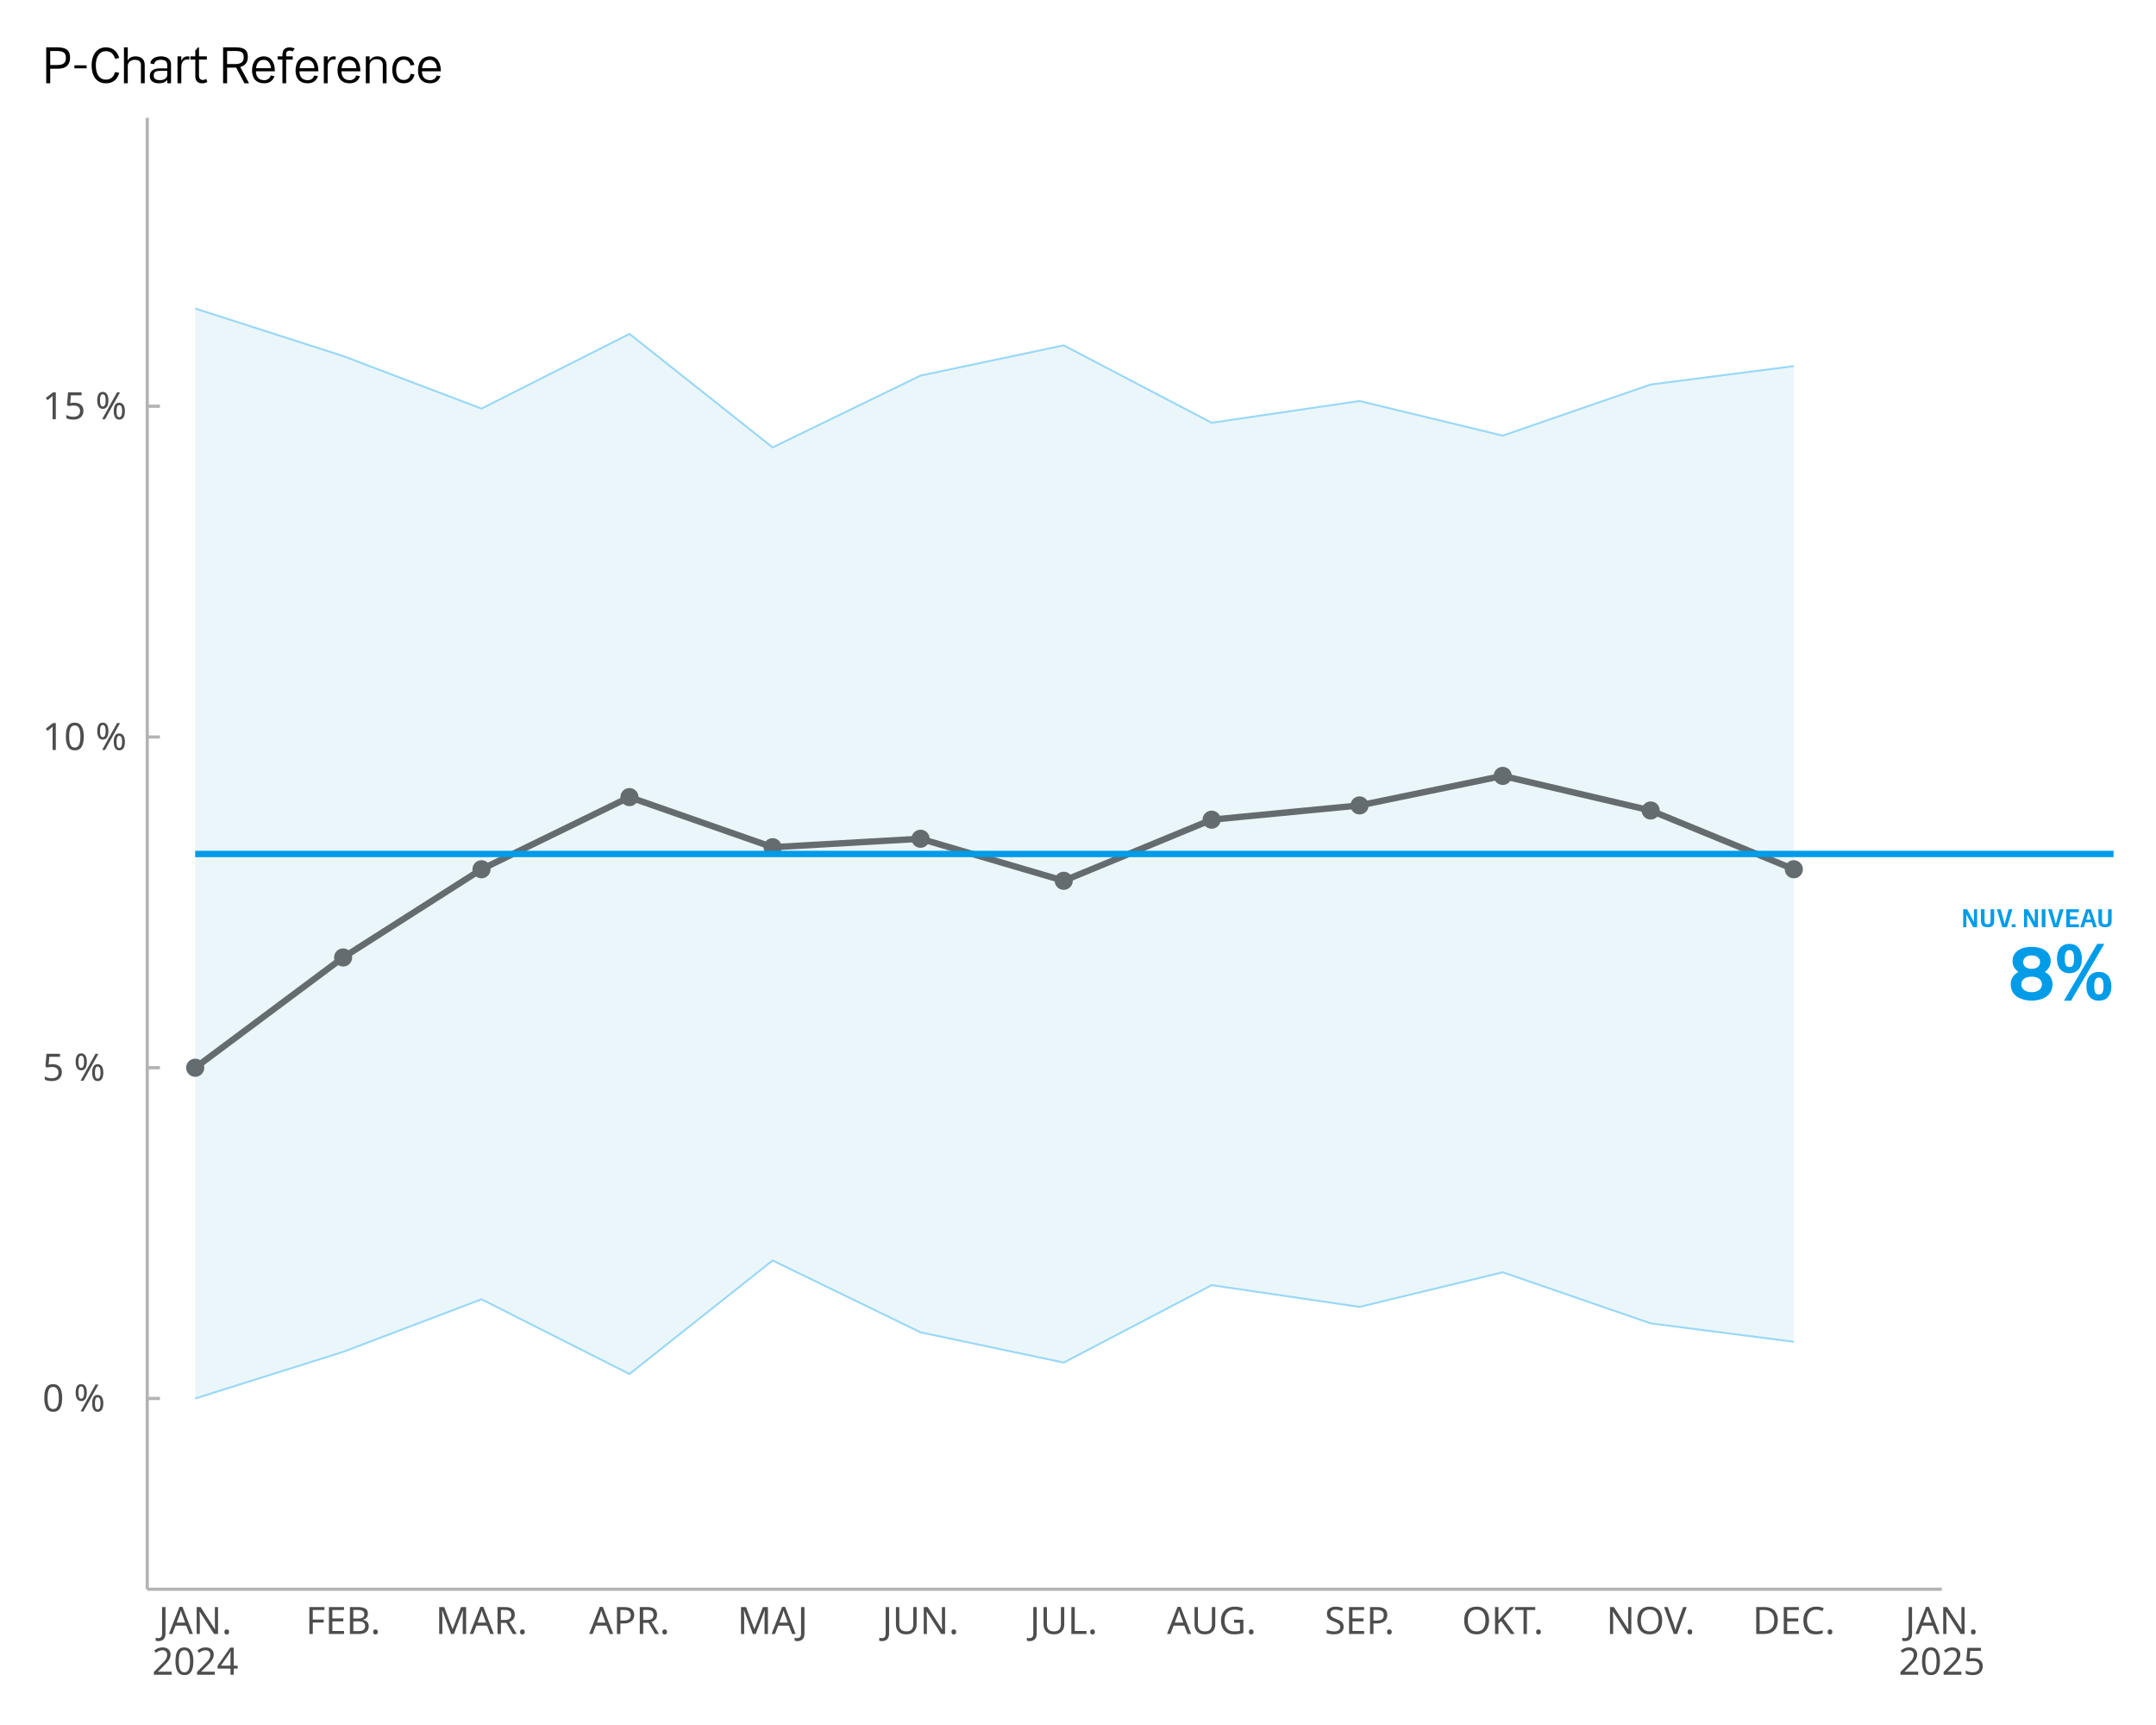
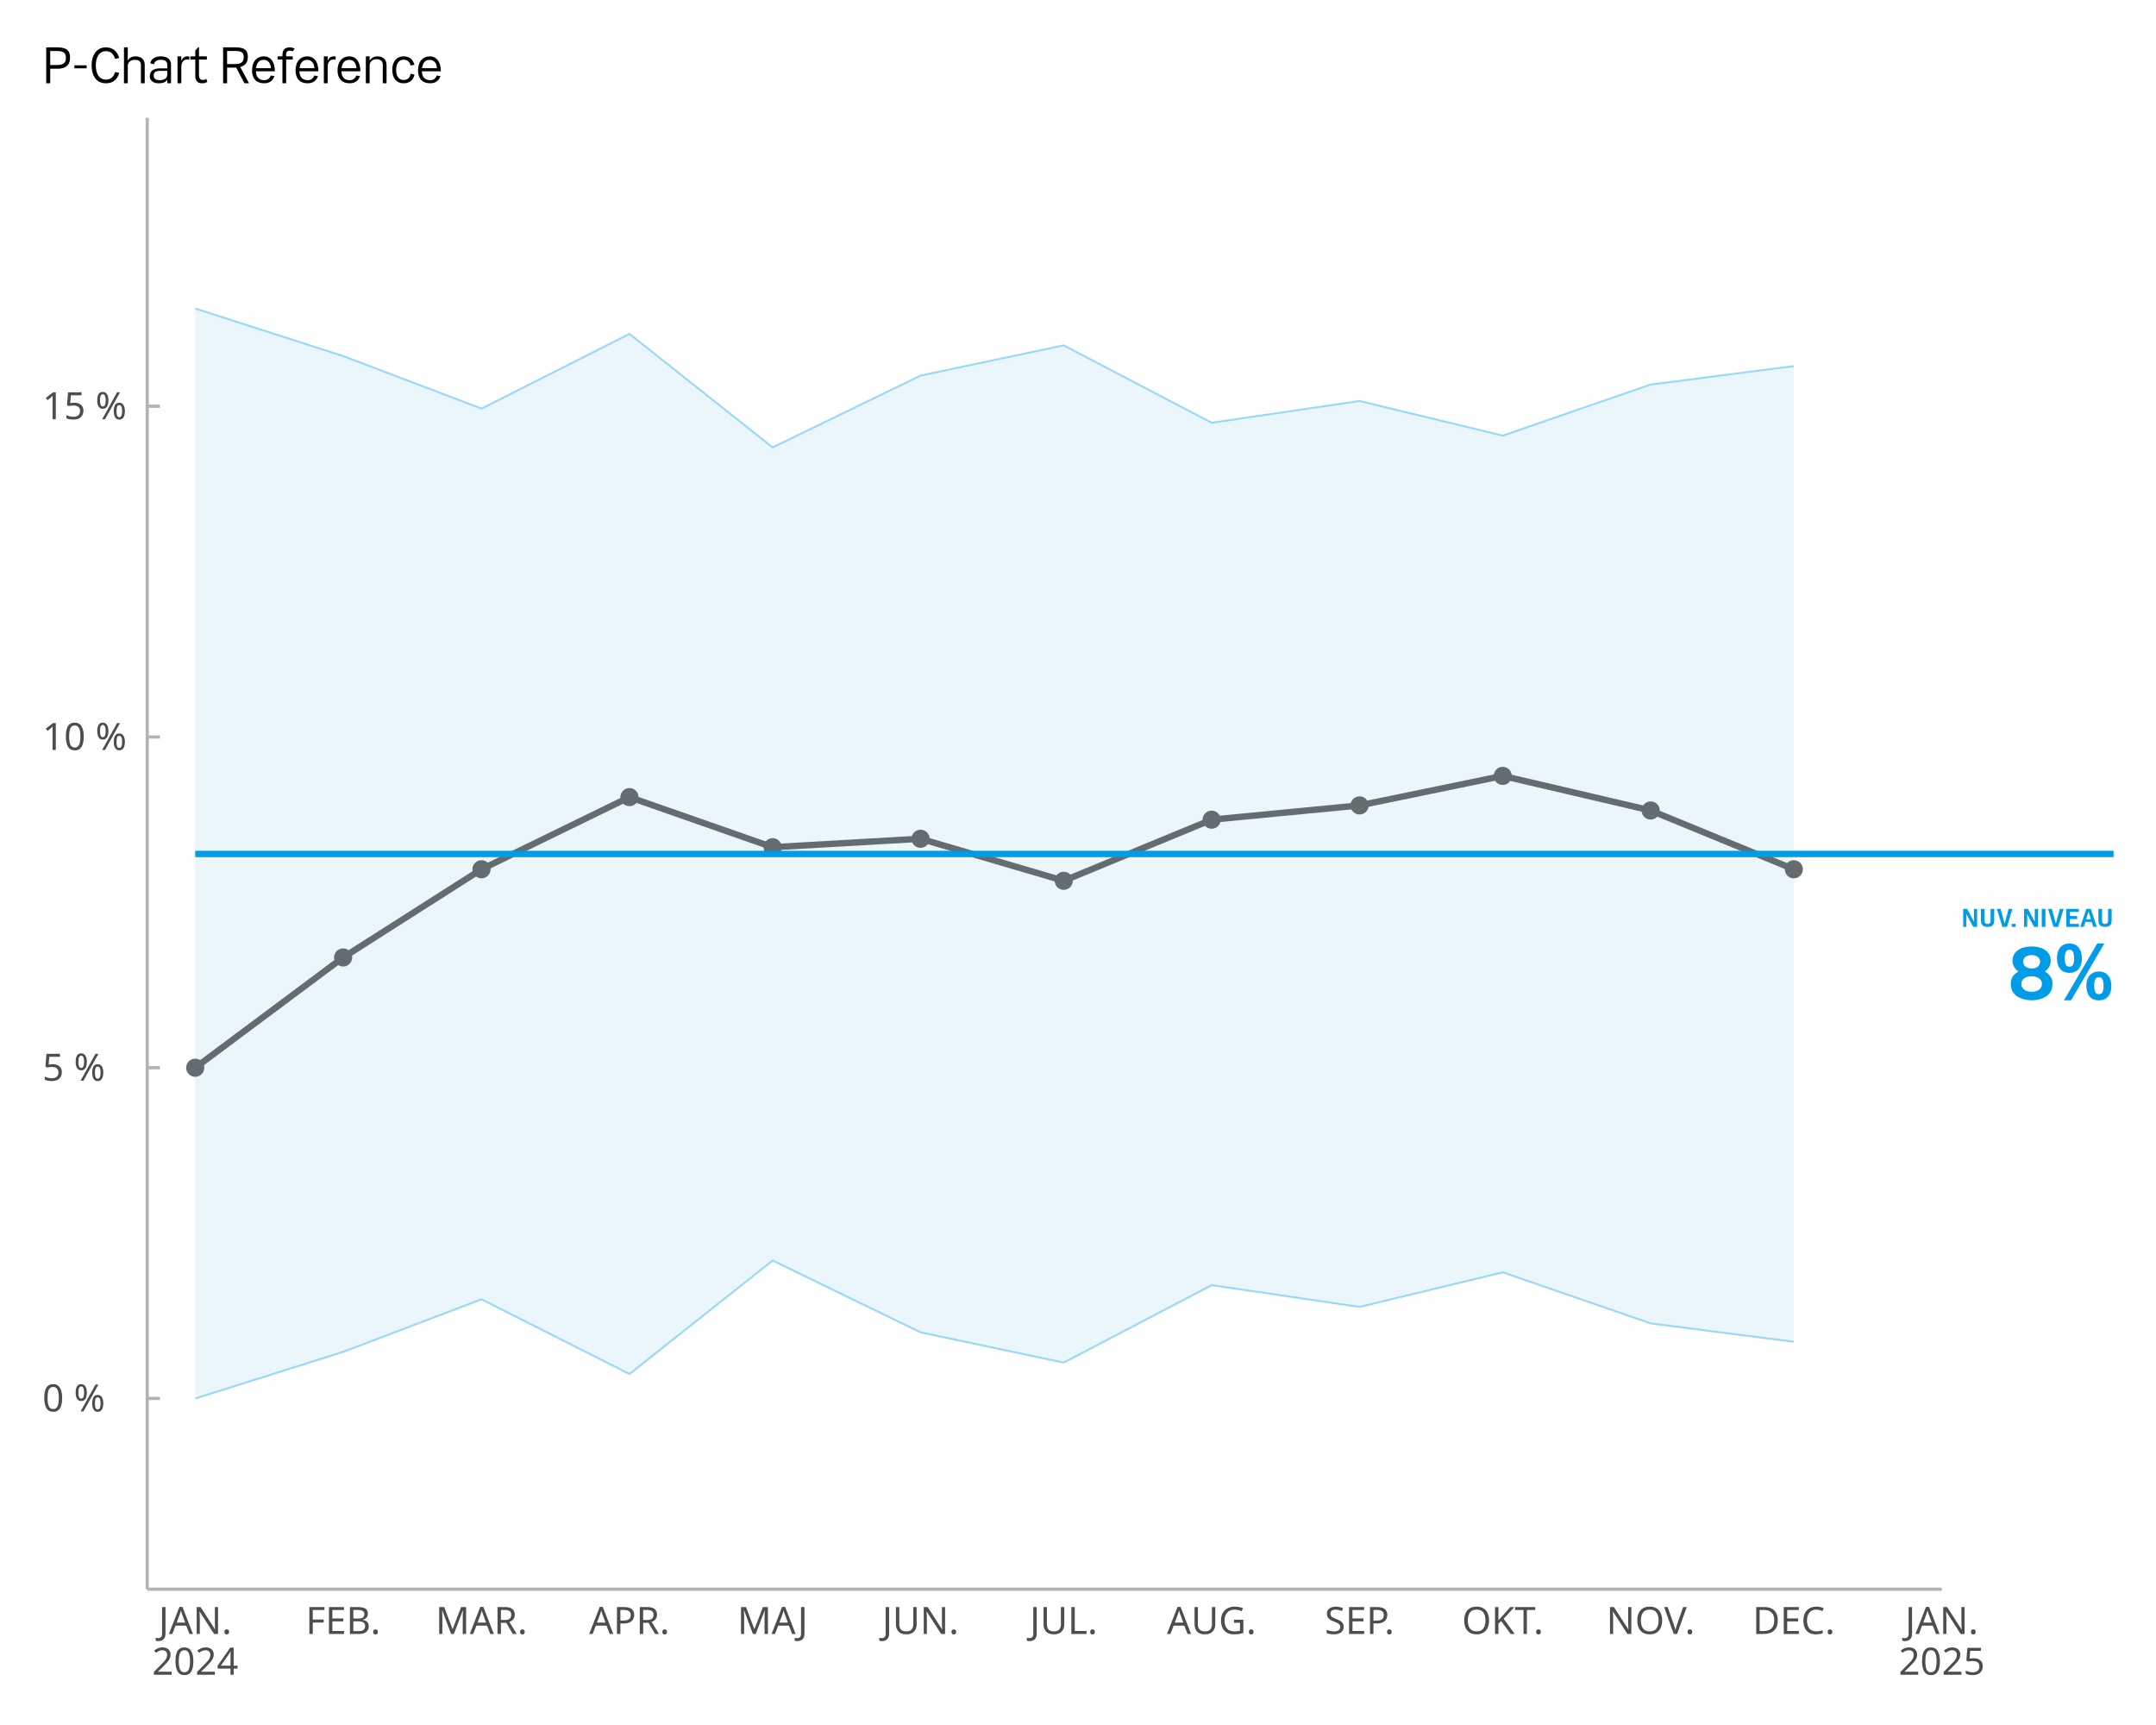
<svg xmlns="http://www.w3.org/2000/svg" class="svglite" data-engine-version="2.0" width="720.00pt" height="576.00pt" viewBox="0 0 720.00 576.00">
  <defs>
    <style type="text/css">
    .svglite line, .svglite polyline, .svglite polygon, .svglite path, .svglite rect, .svglite circle {
      fill: none;
      stroke: #000000;
      stroke-linecap: round;
      stroke-linejoin: round;
      stroke-miterlimit: 10.00;
    }
  </style>
  </defs>
  <rect width="100%" height="100%" style="stroke: none; fill: #FFFFFF;" />
  <defs>
    <clipPath id="cpMC4wMHw3MjAuMDB8MC4wMHw1NzYuMDA=">
      <rect x="0.00" y="0.00" width="720.00" height="576.00" />
    </clipPath>
  </defs>
  <g clip-path="url(#cpMC4wMHw3MjAuMDB8MC4wMHw1NzYuMDA=)">
    <rect x="0.00" y="0.00" width="720.00" height="576.00" style="stroke-width: 1.36; stroke: none; fill: #FFFFFF;" />
  </g>
  <defs>
    <clipPath id="cpNDkuMTd8NzA1LjgzfDM5LjMzfDUzMC42Ng==">
      <rect x="49.17" y="39.33" width="656.66" height="491.32" />
    </clipPath>
  </defs>
  <g clip-path="url(#cpNDkuMTd8NzA1LjgzfDM5LjMzfDUzMC42Ng==)">
    <rect x="49.17" y="39.33" width="656.66" height="491.32" style="stroke-width: 1.36; stroke: none; fill: #FFFFFF;" />
    <polygon points="65.19,103.02 114.59,118.89 160.80,136.44 210.21,111.50 258.02,149.40 307.42,125.41 355.23,115.32 404.63,141.17 454.03,133.90 501.84,145.47 551.24,128.40 599.05,122.25 599.05,448.04 551.24,441.89 501.84,424.83 454.03,436.39 404.63,429.13 355.23,454.98 307.42,444.88 258.02,420.89 210.21,458.79 160.80,433.85 114.59,451.40 65.19,466.97 " style="stroke-width: 0.00; stroke: none; stroke-linecap: butt; fill: #D8EEF9; fill-opacity: 0.50;" />
    <polyline points="65.19,103.02 114.59,118.89 160.80,136.44 210.21,111.50 258.02,149.40 307.42,125.41 355.23,115.32 404.63,141.17 454.03,133.90 501.84,145.47 551.24,128.40 599.05,122.25 " style="stroke-width: 1.36; stroke: none; stroke-linecap: butt;" />
    <polyline points="599.05,448.04 551.24,441.89 501.84,424.83 454.03,436.39 404.63,429.13 355.23,454.98 307.42,444.88 258.02,420.89 210.21,458.79 160.80,433.85 114.59,451.40 65.19,466.97 " style="stroke-width: 1.36; stroke: none; stroke-linecap: butt;" />
    <polyline points="65.19,103.02 114.59,118.89 160.80,136.44 210.21,111.50 258.02,149.40 307.42,125.41 355.23,115.32 404.63,141.17 454.03,133.90 501.84,145.47 551.24,128.40 599.05,122.25 " style="stroke-width: 0.64; stroke: #99D8F6; stroke-linecap: butt;" />
    <polyline points="65.19,466.97 114.59,451.40 160.80,433.85 210.21,458.79 258.02,420.89 307.42,444.88 355.23,454.98 404.63,429.13 454.03,436.39 501.84,424.83 551.24,441.89 599.05,448.04 " style="stroke-width: 0.64; stroke: #99D8F6; stroke-linecap: butt;" />
    <polyline points="65.19,356.53 114.59,319.71 160.80,290.26 210.21,266.17 258.02,282.90 307.42,280.07 355.23,294.11 404.63,273.70 454.03,268.94 501.84,259.08 551.24,270.63 599.05,290.26 " style="stroke-width: 2.13; stroke: #646C6F; stroke-linecap: butt;" />
    <circle cx="65.19" cy="356.53" r="2.58" style="stroke-width: 0.90; stroke: #646C6F; fill: #646C6F;" />
    <circle cx="114.59" cy="319.71" r="2.58" style="stroke-width: 0.90; stroke: #646C6F; fill: #646C6F;" />
    <circle cx="160.80" cy="290.26" r="2.58" style="stroke-width: 0.90; stroke: #646C6F; fill: #646C6F;" />
    <circle cx="210.21" cy="266.17" r="2.58" style="stroke-width: 0.90; stroke: #646C6F; fill: #646C6F;" />
    <circle cx="258.02" cy="282.90" r="2.58" style="stroke-width: 0.90; stroke: #646C6F; fill: #646C6F;" />
    <circle cx="307.42" cy="280.07" r="2.58" style="stroke-width: 0.90; stroke: #646C6F; fill: #646C6F;" />
    <circle cx="355.23" cy="294.11" r="2.58" style="stroke-width: 0.90; stroke: #646C6F; fill: #646C6F;" />
    <circle cx="404.63" cy="273.70" r="2.58" style="stroke-width: 0.90; stroke: #646C6F; fill: #646C6F;" />
    <circle cx="454.03" cy="268.94" r="2.58" style="stroke-width: 0.90; stroke: #646C6F; fill: #646C6F;" />
    <circle cx="501.84" cy="259.08" r="2.58" style="stroke-width: 0.90; stroke: #646C6F; fill: #646C6F;" />
    <circle cx="551.24" cy="270.63" r="2.58" style="stroke-width: 0.90; stroke: #646C6F; fill: #646C6F;" />
    <circle cx="599.05" cy="290.26" r="2.58" style="stroke-width: 0.90; stroke: #646C6F; fill: #646C6F;" />
    <polyline points="65.19,285.15 114.59,285.15 160.80,285.15 210.21,285.15 258.02,285.15 307.42,285.15 355.23,285.15 404.63,285.15 454.03,285.15 501.84,285.15 551.24,285.15 599.05,285.15 " style="stroke-width: 2.13; stroke: #009CE8; stroke-linecap: butt;" />
    <polyline points="599.05,285.15 705.83,285.15 " style="stroke-width: 2.13; stroke: #009CE8; stroke-linecap: butt;" />
-     <path d="M 660.26 303.61 L 659.20 303.61 L 659.20 307.89 L 656.93 303.61 L 655.61 303.61 L 655.61 309.61 L 656.67 309.61 L 656.67 305.33 L 658.95 309.61 L 660.26 309.61 Z" style="fill-rule: nonzero; fill: #009CE8; stroke-width: 0.75; stroke: none;" />
-     <path d="M 665.96 303.61 L 664.76 303.61 L 664.76 307.24 L 664.75 307.65 L 664.70 307.98 L 664.53 308.40 L 664.22 308.58 L 663.78 308.63 L 663.31 308.58 L 662.99 308.39 L 662.88 308.21 L 662.80 307.97 L 662.76 307.65 L 662.75 307.24 L 662.75 303.61 L 661.53 303.61 L 661.53 307.24 L 661.56 307.85 L 661.66 308.36 L 661.83 308.77 L 662.07 309.09 L 662.38 309.33 L 662.77 309.49 L 663.23 309.58 L 663.78 309.61 L 664.32 309.58 L 664.78 309.49 L 665.16 309.33 L 665.46 309.09 L 665.69 308.77 L 665.84 308.36 L 665.94 307.85 L 665.96 307.24 Z" style="fill-rule: nonzero; fill: #009CE8; stroke-width: 0.75; stroke: none;" />
-     <path d="M 670.79 303.61 L 669.47 308.50 L 669.44 308.50 L 668.13 303.61 L 666.86 303.61 L 668.69 309.61 L 670.22 309.61 L 672.05 303.61 Z" style="fill-rule: nonzero; fill: #009CE8; stroke-width: 0.75; stroke: none;" />
-     <path d="M 673.10 308.61 L 671.82 308.61 L 671.82 309.61 L 673.10 309.61 Z" style="fill-rule: nonzero; fill: #009CE8; stroke-width: 0.75; stroke: none;" />
-     <path d="M 680.58 303.61 L 679.52 303.61 L 679.52 307.89 L 677.25 303.61 L 675.93 303.61 L 675.93 309.61 L 676.99 309.61 L 676.99 305.33 L 679.27 309.61 L 680.58 309.61 Z" style="fill-rule: nonzero; fill: #009CE8; stroke-width: 0.75; stroke: none;" />
-     <path d="M 683.07 303.61 L 681.85 303.61 L 681.85 309.61 L 683.07 309.61 Z" style="fill-rule: nonzero; fill: #009CE8; stroke-width: 0.75; stroke: none;" />
-     <path d="M 687.88 303.61 L 686.56 308.50 L 686.53 308.50 L 685.22 303.61 L 683.95 303.61 L 685.78 309.61 L 687.31 309.61 L 689.14 303.61 Z" style="fill-rule: nonzero; fill: #009CE8; stroke-width: 0.75; stroke: none;" />
-     <path d="M 694.27 308.63 L 691.27 308.63 L 691.27 307.00 L 693.67 307.00 L 693.67 306.00 L 691.27 306.00 L 691.27 304.61 L 694.22 304.61 L 694.22 303.61 L 690.05 303.61 L 690.05 309.61 L 694.27 309.61 Z" style="fill-rule: nonzero; fill: #009CE8; stroke-width: 0.75; stroke: none;" />
-     <path d="M 698.23 303.61 L 696.73 303.61 L 694.71 309.61 L 695.90 309.61 L 696.40 307.96 L 698.54 307.96 L 699.04 309.61 L 700.23 309.61 ZM 696.68 307.08 L 697.46 304.50 L 697.48 304.50 L 698.28 307.08 Z" style="fill-rule: nonzero; fill: #009CE8; stroke-width: 0.75; stroke: none;" />
-     <path d="M 705.19 303.61 L 703.99 303.61 L 703.99 307.24 L 703.98 307.65 L 703.93 307.98 L 703.76 308.40 L 703.45 308.58 L 703.01 308.63 L 702.54 308.58 L 702.22 308.39 L 702.11 308.21 L 702.03 307.97 L 701.99 307.65 L 701.98 307.24 L 701.98 303.61 L 700.76 303.61 L 700.76 307.24 L 700.79 307.85 L 700.89 308.36 L 701.06 308.77 L 701.30 309.09 L 701.61 309.33 L 702.00 309.49 L 702.46 309.58 L 703.01 309.61 L 703.55 309.58 L 704.01 309.49 L 704.39 309.33 L 704.69 309.09 L 704.92 308.77 L 705.08 308.36 L 705.17 307.85 L 705.19 307.24 Z" style="fill-rule: nonzero; fill: #009CE8; stroke-width: 0.75; stroke: none;" />
-     <path d="M 679.12 319.08 L 679.70 319.21 L 680.19 319.42 L 680.58 319.70 L 680.89 320.03 L 681.11 320.40 L 681.24 320.81 L 681.29 321.25 L 681.24 321.70 L 681.11 322.12 L 680.89 322.50 L 680.59 322.83 L 680.19 323.11 L 679.71 323.32 L 679.14 323.45 L 678.47 323.50 L 677.80 323.45 L 677.23 323.32 L 676.74 323.11 L 676.34 322.83 L 676.04 322.50 L 675.82 322.12 L 675.69 321.70 L 675.65 321.25 L 675.69 320.81 L 675.82 320.40 L 676.04 320.03 L 676.34 319.70 L 676.73 319.42 L 677.21 319.21 L 677.78 319.08 L 678.44 319.03 ZM 679.24 326.17 L 679.93 326.31 L 680.52 326.53 L 681.01 326.84 L 681.40 327.21 L 681.68 327.65 L 681.85 328.16 L 681.91 328.72 L 681.85 329.24 L 681.68 329.73 L 681.39 330.17 L 681.00 330.55 L 680.50 330.86 L 679.91 331.10 L 679.24 331.25 L 678.47 331.30 L 677.71 331.25 L 677.02 331.10 L 676.43 330.86 L 675.94 330.55 L 675.54 330.17 L 675.26 329.73 L 675.08 329.24 L 675.02 328.72 L 675.08 328.16 L 675.25 327.65 L 675.54 327.21 L 675.93 326.84 L 676.42 326.53 L 677.01 326.31 L 677.70 326.17 L 678.47 326.13 ZM 679.83 334.04 L 681.12 333.79 L 682.30 333.39 L 683.34 332.82 L 684.21 332.07 L 684.57 331.62 L 684.87 331.11 L 685.12 330.55 L 685.29 329.93 L 685.40 329.24 L 685.44 328.50 L 685.39 327.82 L 685.23 327.20 L 684.99 326.62 L 684.68 326.09 L 684.31 325.62 L 683.89 325.21 L 682.97 324.58 L 682.97 324.47 L 683.77 323.76 L 684.36 322.92 L 684.72 322.00 L 684.85 321.02 L 684.81 320.36 L 684.70 319.76 L 684.52 319.22 L 684.29 318.72 L 683.64 317.88 L 682.82 317.22 L 681.84 316.73 L 680.77 316.40 L 679.63 316.22 L 678.47 316.16 L 677.31 316.22 L 676.17 316.40 L 675.09 316.73 L 674.12 317.22 L 673.29 317.88 L 672.65 318.72 L 672.41 319.22 L 672.23 319.76 L 672.12 320.36 L 672.08 321.02 L 672.21 322.00 L 672.57 322.92 L 673.16 323.76 L 673.96 324.47 L 673.96 324.58 L 673.04 325.21 L 672.62 325.62 L 672.25 326.09 L 671.94 326.62 L 671.70 327.20 L 671.54 327.82 L 671.49 328.50 L 671.53 329.24 L 671.64 329.93 L 671.82 330.55 L 672.06 331.11 L 672.36 331.62 L 672.72 332.07 L 673.59 332.82 L 674.64 333.39 L 675.82 333.79 L 677.11 334.04 L 678.47 334.16 Z" style="fill-rule: nonzero; fill: #009CE8; stroke-width: 0.75; stroke: none;" />
-     <path d="M 705.03 328.32 L 704.83 327.38 L 704.50 326.55 L 704.04 325.85 L 703.45 325.28 L 702.73 324.86 L 701.89 324.60 L 700.92 324.52 L 699.95 324.60 L 699.11 324.86 L 698.39 325.28 L 697.80 325.85 L 697.34 326.55 L 697.01 327.38 L 696.81 328.32 L 696.75 329.36 L 696.81 330.40 L 697.01 331.33 L 697.34 332.15 L 697.80 332.84 L 698.39 333.40 L 699.11 333.81 L 699.95 334.07 L 700.92 334.16 L 701.89 334.07 L 702.73 333.81 L 703.45 333.40 L 704.04 332.84 L 704.50 332.15 L 704.83 331.33 L 705.03 330.40 L 705.09 329.36 ZM 700.39 315.16 L 689.25 334.16 L 691.62 334.16 L 702.75 315.16 ZM 695.20 319.20 L 695.00 318.18 L 694.67 317.29 L 694.21 316.55 L 693.62 315.95 L 692.90 315.52 L 692.06 315.25 L 691.09 315.16 L 690.12 315.25 L 689.28 315.51 L 688.56 315.94 L 687.97 316.52 L 687.51 317.23 L 687.19 318.08 L 686.99 319.03 L 686.92 320.09 L 686.99 321.15 L 687.19 322.10 L 687.51 322.93 L 687.97 323.64 L 688.56 324.21 L 689.28 324.63 L 690.12 324.89 L 691.09 324.98 L 692.06 324.89 L 692.90 324.63 L 693.62 324.21 L 694.21 323.64 L 694.67 322.93 L 695.00 322.10 L 695.20 321.15 L 695.26 320.09 L 695.26 320.34 ZM 702.45 330.07 L 702.36 330.71 L 702.22 331.20 L 702.03 331.57 L 701.80 331.83 L 701.53 331.99 L 700.92 332.09 L 700.31 331.99 L 700.05 331.83 L 699.82 331.57 L 699.63 331.20 L 699.48 330.71 L 699.39 330.07 L 699.36 329.27 L 699.39 328.50 L 699.48 327.88 L 699.63 327.38 L 699.82 327.00 L 700.05 326.72 L 700.31 326.54 L 700.92 326.41 L 701.53 326.54 L 701.80 326.72 L 702.03 327.00 L 702.22 327.38 L 702.36 327.88 L 702.45 328.50 L 702.48 329.27 ZM 692.62 320.90 L 692.53 321.54 L 692.39 322.03 L 692.20 322.40 L 691.97 322.65 L 691.71 322.81 L 691.09 322.92 L 690.49 322.81 L 690.22 322.65 L 689.99 322.40 L 689.80 322.03 L 689.65 321.54 L 689.56 320.90 L 689.53 320.09 L 689.56 319.32 L 689.65 318.70 L 689.80 318.20 L 689.99 317.82 L 690.22 317.55 L 690.49 317.36 L 691.09 317.23 L 691.71 317.36 L 691.97 317.55 L 692.20 317.82 L 692.39 318.20 L 692.53 318.70 L 692.62 319.32 L 692.65 320.09 Z" style="fill-rule: nonzero; fill: #009CE8; stroke-width: 0.75; stroke: none;" />
+     <path d="M 660.26 303.49 L 659.20 303.49 L 659.20 307.77 L 656.93 303.49 L 655.61 303.49 L 655.61 309.49 L 656.67 309.49 L 656.67 305.21 L 658.95 309.49 L 660.26 309.49 Z" style="fill-rule: nonzero; fill: #009CE8; stroke-width: 0.75; stroke: none;" />
+     <path d="M 665.96 303.49 L 664.76 303.49 L 664.76 307.11 L 664.75 307.53 L 664.70 307.85 L 664.53 308.27 L 664.22 308.46 L 663.78 308.50 L 663.31 308.46 L 662.99 308.27 L 662.88 308.09 L 662.80 307.84 L 662.76 307.52 L 662.75 307.11 L 662.75 303.49 L 661.53 303.49 L 661.53 307.11 L 661.56 307.73 L 661.66 308.24 L 661.83 308.65 L 662.07 308.97 L 662.38 309.21 L 662.77 309.37 L 663.23 309.46 L 663.78 309.49 L 664.32 309.46 L 664.78 309.37 L 665.16 309.21 L 665.46 308.97 L 665.69 308.65 L 665.84 308.24 L 665.94 307.73 L 665.96 307.11 Z" style="fill-rule: nonzero; fill: #009CE8; stroke-width: 0.75; stroke: none;" />
+     <path d="M 670.79 303.49 L 669.47 308.38 L 669.44 308.38 L 668.13 303.49 L 666.86 303.49 L 668.69 309.49 L 670.22 309.49 L 672.05 303.49 Z" style="fill-rule: nonzero; fill: #009CE8; stroke-width: 0.75; stroke: none;" />
+     <path d="M 673.10 308.49 L 671.82 308.49 L 671.82 309.49 L 673.10 309.49 Z" style="fill-rule: nonzero; fill: #009CE8; stroke-width: 0.75; stroke: none;" />
+     <path d="M 680.58 303.49 L 679.52 303.49 L 679.52 307.77 L 677.25 303.49 L 675.93 303.49 L 675.93 309.49 L 676.99 309.49 L 676.99 305.21 L 679.27 309.49 L 680.58 309.49 Z" style="fill-rule: nonzero; fill: #009CE8; stroke-width: 0.75; stroke: none;" />
+     <path d="M 683.07 303.49 L 681.85 303.49 L 681.85 309.49 L 683.07 309.49 Z" style="fill-rule: nonzero; fill: #009CE8; stroke-width: 0.75; stroke: none;" />
+     <path d="M 687.88 303.49 L 686.56 308.38 L 686.53 308.38 L 685.22 303.49 L 683.95 303.49 L 685.78 309.49 L 687.31 309.49 L 689.14 303.49 Z" style="fill-rule: nonzero; fill: #009CE8; stroke-width: 0.75; stroke: none;" />
+     <path d="M 694.27 308.50 L 691.27 308.50 L 691.27 306.88 L 693.67 306.88 L 693.67 305.88 L 691.27 305.88 L 691.27 304.49 L 694.22 304.49 L 694.22 303.49 L 690.05 303.49 L 690.05 309.49 L 694.27 309.49 Z" style="fill-rule: nonzero; fill: #009CE8; stroke-width: 0.75; stroke: none;" />
+     <path d="M 698.23 303.49 L 696.73 303.49 L 694.71 309.49 L 695.90 309.49 L 696.40 307.83 L 698.54 307.83 L 699.04 309.49 L 700.23 309.49 ZM 696.68 306.96 L 697.46 304.38 L 697.48 304.38 L 698.28 306.96 Z" style="fill-rule: nonzero; fill: #009CE8; stroke-width: 0.75; stroke: none;" />
+     <path d="M 705.19 303.49 L 703.99 303.49 L 703.99 307.11 L 703.98 307.53 L 703.93 307.85 L 703.76 308.27 L 703.45 308.46 L 703.01 308.50 L 702.54 308.46 L 702.22 308.27 L 702.11 308.09 L 702.03 307.84 L 701.99 307.52 L 701.98 307.11 L 701.98 303.49 L 700.76 303.49 L 700.76 307.11 L 700.79 307.73 L 700.89 308.24 L 701.06 308.65 L 701.30 308.97 L 701.61 309.21 L 702.00 309.37 L 702.46 309.46 L 703.01 309.49 L 703.55 309.46 L 704.01 309.37 L 704.39 309.21 L 704.69 308.97 L 704.92 308.65 L 705.08 308.24 L 705.17 307.73 L 705.19 307.11 Z" style="fill-rule: nonzero; fill: #009CE8; stroke-width: 0.75; stroke: none;" />
+     <path d="M 679.12 318.95 L 679.70 319.09 L 680.19 319.30 L 680.58 319.57 L 680.89 319.90 L 681.11 320.28 L 681.24 320.69 L 681.29 321.13 L 681.24 321.57 L 681.11 321.99 L 680.89 322.37 L 680.59 322.71 L 680.19 322.98 L 679.71 323.20 L 679.14 323.33 L 678.47 323.38 L 677.80 323.33 L 677.23 323.20 L 676.74 322.98 L 676.34 322.71 L 676.04 322.37 L 675.82 321.99 L 675.69 321.57 L 675.65 321.13 L 675.69 320.69 L 675.82 320.28 L 676.04 319.90 L 676.34 319.57 L 676.73 319.30 L 677.21 319.09 L 677.78 318.95 L 678.44 318.91 ZM 679.24 326.05 L 679.93 326.19 L 680.52 326.41 L 681.01 326.71 L 681.40 327.09 L 681.68 327.53 L 681.85 328.03 L 681.91 328.59 L 681.85 329.12 L 681.68 329.60 L 681.39 330.04 L 681.00 330.42 L 680.50 330.74 L 679.91 330.97 L 679.24 331.12 L 678.47 331.17 L 677.71 331.12 L 677.02 330.97 L 676.43 330.74 L 675.94 330.42 L 675.54 330.04 L 675.26 329.60 L 675.08 329.12 L 675.02 328.59 L 675.08 328.03 L 675.25 327.53 L 675.54 327.09 L 675.93 326.71 L 676.42 326.41 L 677.01 326.19 L 677.70 326.05 L 678.47 326.00 ZM 679.83 333.91 L 681.12 333.66 L 682.30 333.26 L 683.34 332.70 L 684.21 331.94 L 684.57 331.49 L 684.87 330.98 L 685.12 330.42 L 685.29 329.80 L 685.40 329.12 L 685.44 328.38 L 685.39 327.70 L 685.23 327.07 L 684.99 326.49 L 684.68 325.96 L 684.31 325.49 L 683.89 325.08 L 682.97 324.45 L 682.97 324.34 L 683.77 323.63 L 684.36 322.80 L 684.72 321.88 L 684.85 320.89 L 684.81 320.24 L 684.70 319.64 L 684.52 319.09 L 684.29 318.60 L 683.64 317.75 L 682.82 317.10 L 681.84 316.61 L 680.77 316.28 L 679.63 316.09 L 678.47 316.03 L 677.31 316.09 L 676.17 316.28 L 675.09 316.61 L 674.12 317.10 L 673.29 317.75 L 672.65 318.60 L 672.41 319.09 L 672.23 319.64 L 672.12 320.24 L 672.08 320.89 L 672.21 321.88 L 672.57 322.80 L 673.16 323.63 L 673.96 324.34 L 673.96 324.45 L 673.04 325.08 L 672.62 325.49 L 672.25 325.96 L 671.94 326.49 L 671.70 327.07 L 671.54 327.70 L 671.49 328.38 L 671.53 329.12 L 671.64 329.80 L 671.82 330.42 L 672.06 330.98 L 672.36 331.49 L 672.72 331.94 L 673.59 332.70 L 674.64 333.26 L 675.82 333.66 L 677.11 333.91 L 678.47 334.03 Z" style="fill-rule: nonzero; fill: #009CE8; stroke-width: 0.75; stroke: none;" />
+     <path d="M 705.03 328.19 L 704.83 327.25 L 704.50 326.42 L 704.04 325.72 L 703.45 325.16 L 702.73 324.74 L 701.89 324.48 L 700.92 324.39 L 699.95 324.48 L 699.11 324.74 L 698.39 325.16 L 697.80 325.72 L 697.34 326.42 L 697.01 327.25 L 696.81 328.19 L 696.75 329.23 L 696.81 330.27 L 697.01 331.20 L 697.34 332.02 L 697.80 332.72 L 698.39 333.28 L 699.11 333.69 L 699.95 333.94 L 700.92 334.03 L 701.89 333.94 L 702.73 333.69 L 703.45 333.28 L 704.04 332.72 L 704.50 332.02 L 704.83 331.20 L 705.03 330.27 L 705.09 329.23 ZM 700.39 315.03 L 689.25 334.03 L 691.62 334.03 L 702.75 315.03 ZM 695.20 319.08 L 695.00 318.06 L 694.67 317.17 L 694.21 316.42 L 693.62 315.83 L 692.90 315.39 L 692.06 315.12 L 691.09 315.03 L 690.12 315.12 L 689.28 315.39 L 688.56 315.82 L 687.97 316.39 L 687.51 317.11 L 687.19 317.95 L 686.99 318.91 L 686.92 319.97 L 686.99 321.02 L 687.19 321.97 L 687.51 322.81 L 687.97 323.52 L 688.56 324.09 L 689.28 324.51 L 690.12 324.77 L 691.09 324.86 L 692.06 324.77 L 692.90 324.51 L 693.62 324.09 L 694.21 323.52 L 694.67 322.81 L 695.00 321.97 L 695.20 321.02 L 695.26 319.97 L 695.26 320.22 ZM 702.45 329.94 L 702.36 330.58 L 702.22 331.08 L 702.03 331.45 L 701.80 331.70 L 701.53 331.86 L 700.92 331.97 L 700.31 331.86 L 700.05 331.70 L 699.82 331.45 L 699.63 331.08 L 699.48 330.58 L 699.39 329.94 L 699.36 329.14 L 699.39 328.38 L 699.48 327.75 L 699.63 327.25 L 699.82 326.87 L 700.05 326.60 L 700.31 326.41 L 700.92 326.28 L 701.53 326.41 L 701.80 326.60 L 702.03 326.87 L 702.22 327.25 L 702.36 327.75 L 702.45 328.38 L 702.48 329.14 ZM 692.62 320.77 L 692.53 321.41 L 692.39 321.91 L 692.20 322.27 L 691.97 322.53 L 691.71 322.69 L 691.09 322.80 L 690.49 322.69 L 690.22 322.53 L 689.99 322.27 L 689.80 321.91 L 689.65 321.41 L 689.56 320.77 L 689.53 319.97 L 689.56 319.20 L 689.65 318.57 L 689.80 318.08 L 689.99 317.70 L 690.22 317.42 L 690.49 317.24 L 691.09 317.11 L 691.71 317.24 L 691.97 317.42 L 692.20 317.70 L 692.39 318.08 L 692.53 318.57 L 692.62 319.20 L 692.65 319.97 Z" style="fill-rule: nonzero; fill: #009CE8; stroke-width: 0.75; stroke: none;" />
  </g>
  <g clip-path="url(#cpMC4wMHw3MjAuMDB8MC4wMHw1NzYuMDA=)">
    <polyline points="49.17,530.66 49.17,39.33 " style="stroke-width: 1.07; stroke: #B3B3B3; stroke-linecap: butt;" />
    <text x="14.17" y="471.30" style="font-size: 12.60px; fill: #4D4D4D; font-family: sans;" textLength="21.71px" lengthAdjust="spacingAndGlyphs">0 %</text>
    <text x="14.17" y="360.86" style="font-size: 12.60px; fill: #4D4D4D; font-family: sans;" textLength="21.71px" lengthAdjust="spacingAndGlyphs">5 %</text>
    <text x="14.17" y="250.42" style="font-size: 12.60px; fill: #4D4D4D; font-family: sans;" textLength="28.72px" lengthAdjust="spacingAndGlyphs">10 %</text>
    <text x="14.17" y="139.99" style="font-size: 12.60px; fill: #4D4D4D; font-family: sans;" textLength="28.72px" lengthAdjust="spacingAndGlyphs">15 %</text>
    <polyline points="53.42,466.97 49.17,466.97 " style="stroke-width: 1.07; stroke: #B3B3B3; stroke-linecap: butt;" />
    <polyline points="53.42,356.53 49.17,356.53 " style="stroke-width: 1.07; stroke: #B3B3B3; stroke-linecap: butt;" />
    <polyline points="53.42,246.09 49.17,246.09 " style="stroke-width: 1.07; stroke: #B3B3B3; stroke-linecap: butt;" />
    <polyline points="53.42,135.65 49.17,135.65 " style="stroke-width: 1.07; stroke: #B3B3B3; stroke-linecap: butt;" />
    <polyline points="49.17,530.66 648.46,530.66 " style="stroke-width: 1.07; stroke: #B3B3B3; stroke-linecap: butt;" />
    <text x="65.19" y="545.60" text-anchor="middle" style="font-size: 12.60px; fill: #4D4D4D; font-family: sans;" textLength="27.31px" lengthAdjust="spacingAndGlyphs">JAN.</text>
    <text x="65.19" y="559.21" text-anchor="middle" style="font-size: 12.60px; fill: #4D4D4D; font-family: sans;" textLength="28.03px" lengthAdjust="spacingAndGlyphs">2024</text>
    <text x="114.59" y="545.60" text-anchor="middle" style="font-size: 12.60px; fill: #4D4D4D; font-family: sans;" textLength="28.01px" lengthAdjust="spacingAndGlyphs">FEB.</text>
    <text x="160.80" y="545.60" text-anchor="middle" style="font-size: 12.60px; fill: #4D4D4D; font-family: sans;" textLength="31.51px" lengthAdjust="spacingAndGlyphs">MAR.</text>
    <text x="210.21" y="545.60" text-anchor="middle" style="font-size: 12.60px; fill: #4D4D4D; font-family: sans;" textLength="29.42px" lengthAdjust="spacingAndGlyphs">APR.</text>
    <text x="258.02" y="545.60" text-anchor="middle" style="font-size: 12.60px; fill: #4D4D4D; font-family: sans;" textLength="25.21px" lengthAdjust="spacingAndGlyphs">MAJ</text>
    <text x="307.42" y="545.60" text-anchor="middle" style="font-size: 12.60px; fill: #4D4D4D; font-family: sans;" textLength="28.01px" lengthAdjust="spacingAndGlyphs">JUN.</text>
    <text x="355.23" y="545.60" text-anchor="middle" style="font-size: 12.60px; fill: #4D4D4D; font-family: sans;" textLength="25.92px" lengthAdjust="spacingAndGlyphs">JUL.</text>
    <text x="404.63" y="545.60" text-anchor="middle" style="font-size: 12.60px; fill: #4D4D4D; font-family: sans;" textLength="30.81px" lengthAdjust="spacingAndGlyphs">AUG.</text>
    <text x="454.03" y="545.60" text-anchor="middle" style="font-size: 12.60px; fill: #4D4D4D; font-family: sans;" textLength="28.72px" lengthAdjust="spacingAndGlyphs">SEP.</text>
    <text x="501.84" y="545.60" text-anchor="middle" style="font-size: 12.60px; fill: #4D4D4D; font-family: sans;" textLength="29.41px" lengthAdjust="spacingAndGlyphs">OKT.</text>
    <text x="551.24" y="545.60" text-anchor="middle" style="font-size: 12.60px; fill: #4D4D4D; font-family: sans;" textLength="30.81px" lengthAdjust="spacingAndGlyphs">NOV.</text>
    <text x="599.05" y="545.60" text-anchor="middle" style="font-size: 12.60px; fill: #4D4D4D; font-family: sans;" textLength="30.11px" lengthAdjust="spacingAndGlyphs">DEC.</text>
    <text x="648.46" y="545.60" text-anchor="middle" style="font-size: 12.60px; fill: #4D4D4D; font-family: sans;" textLength="27.31px" lengthAdjust="spacingAndGlyphs">JAN.</text>
    <text x="648.46" y="559.21" text-anchor="middle" style="font-size: 12.60px; fill: #4D4D4D; font-family: sans;" textLength="28.03px" lengthAdjust="spacingAndGlyphs">2025</text>
    <path d="M 23.35 18.50 L 23.21 17.83 L 22.95 17.24 L 22.55 16.75 L 22.00 16.35 L 21.27 16.06 L 20.34 15.88 L 19.20 15.81 L 15.44 15.81 L 15.44 27.81 L 16.77 27.81 L 16.77 22.95 L 19.20 22.95 L 20.25 22.89 L 21.14 22.69 L 21.86 22.38 L 22.43 21.95 L 22.87 21.41 L 23.16 20.78 L 23.34 20.06 L 23.39 19.25 ZM 21.97 19.88 L 21.86 20.35 L 21.67 20.75 L 21.38 21.09 L 20.97 21.36 L 20.45 21.56 L 19.78 21.68 L 18.97 21.72 L 16.77 21.72 L 16.77 17.03 L 18.97 17.03 L 19.84 17.07 L 20.52 17.19 L 21.06 17.39 L 21.45 17.65 L 21.72 17.99 L 21.89 18.38 L 21.98 18.84 L 22.00 19.36 Z" style="fill-rule: nonzero; fill: #000000; stroke-width: 0.75; stroke: none;" />
    <path d="M 28.93 21.81 L 24.84 21.81 L 24.84 22.81 L 28.93 22.81 Z" style="fill-rule: nonzero; fill: #000000; stroke-width: 0.75; stroke: none;" />
    <path d="M 38.03 25.05 L 37.74 25.49 L 37.40 25.86 L 37.00 26.17 L 36.52 26.40 L 35.98 26.54 L 35.36 26.60 L 34.49 26.49 L 33.78 26.18 L 33.19 25.71 L 32.74 25.10 L 32.40 24.38 L 32.17 23.57 L 32.04 22.71 L 32.00 21.81 L 32.04 20.95 L 32.17 20.10 L 32.41 19.30 L 32.75 18.58 L 33.21 17.97 L 33.79 17.49 L 34.50 17.19 L 35.36 17.08 L 35.98 17.13 L 36.52 17.28 L 37.00 17.51 L 37.40 17.82 L 37.74 18.20 L 38.03 18.64 L 38.45 19.64 L 39.81 19.35 L 39.55 18.61 L 39.21 17.94 L 38.80 17.34 L 38.30 16.82 L 37.71 16.40 L 37.02 16.08 L 36.24 15.88 L 35.36 15.81 L 34.75 15.85 L 34.19 15.94 L 33.20 16.31 L 32.38 16.89 L 31.72 17.64 L 31.22 18.54 L 30.86 19.56 L 30.66 20.66 L 30.59 21.81 L 30.66 23.01 L 30.86 24.14 L 31.21 25.15 L 31.71 26.04 L 32.37 26.78 L 33.19 27.34 L 34.19 27.69 L 34.75 27.78 L 35.36 27.81 L 36.25 27.75 L 37.04 27.56 L 37.72 27.25 L 38.31 26.84 L 38.81 26.33 L 39.23 25.74 L 39.56 25.07 L 39.81 24.33 L 38.45 24.05 Z" style="fill-rule: nonzero; fill: #000000; stroke-width: 0.75; stroke: none;" />
    <path d="M 48.33 21.61 L 48.26 20.91 L 48.07 20.32 L 47.77 19.84 L 47.38 19.46 L 46.91 19.17 L 46.39 18.97 L 45.82 18.85 L 45.22 18.81 L 44.33 18.92 L 43.61 19.20 L 43.06 19.62 L 42.69 20.11 L 42.61 20.11 L 42.66 18.73 L 42.67 17.47 L 42.67 15.81 L 41.40 15.81 L 41.40 27.81 L 42.67 27.81 L 42.67 21.99 L 42.71 21.58 L 42.84 21.20 L 43.04 20.86 L 43.31 20.56 L 43.64 20.32 L 44.04 20.13 L 44.49 20.01 L 45.00 19.97 L 45.47 20.00 L 45.88 20.07 L 46.23 20.20 L 46.53 20.38 L 46.76 20.62 L 46.92 20.91 L 47.03 21.25 L 47.06 21.66 L 47.06 27.81 L 48.33 27.81 Z" style="fill-rule: nonzero; fill: #000000; stroke-width: 0.75; stroke: none;" />
    <path d="M 57.11 27.81 L 57.11 21.42 L 57.06 20.91 L 56.90 20.43 L 56.65 19.99 L 56.29 19.60 L 55.83 19.27 L 55.26 19.03 L 54.59 18.87 L 53.83 18.81 L 53.08 18.85 L 52.41 18.98 L 51.81 19.17 L 51.30 19.44 L 50.87 19.78 L 50.54 20.18 L 50.32 20.64 L 50.20 21.16 L 51.45 21.44 L 51.68 20.81 L 52.14 20.35 L 52.45 20.18 L 52.82 20.07 L 53.24 19.99 L 53.72 19.97 L 54.21 20.00 L 54.64 20.07 L 55.01 20.20 L 55.31 20.39 L 55.55 20.63 L 55.72 20.93 L 55.82 21.28 L 55.86 21.70 L 55.86 22.83 L 53.48 22.83 L 52.67 22.87 L 51.97 22.99 L 51.37 23.20 L 50.89 23.50 L 50.51 23.87 L 50.24 24.34 L 50.08 24.89 L 50.03 25.53 L 50.08 26.01 L 50.23 26.44 L 50.48 26.83 L 50.82 27.17 L 51.24 27.44 L 51.75 27.64 L 52.33 27.77 L 52.98 27.81 L 53.96 27.75 L 54.72 27.54 L 55.32 27.19 L 55.83 26.70 L 55.89 27.81 ZM 55.81 25.38 L 55.68 25.72 L 55.47 26.02 L 55.19 26.28 L 54.83 26.48 L 54.42 26.64 L 53.95 26.73 L 53.44 26.77 L 52.95 26.74 L 52.52 26.68 L 52.16 26.56 L 51.86 26.40 L 51.63 26.19 L 51.46 25.93 L 51.36 25.62 L 51.33 25.27 L 51.36 24.82 L 51.47 24.46 L 51.66 24.17 L 51.92 23.96 L 52.26 23.82 L 52.68 23.72 L 53.18 23.67 L 53.76 23.66 L 55.86 23.66 L 55.86 25.00 Z" style="fill-rule: nonzero; fill: #000000; stroke-width: 0.75; stroke: none;" />
    <path d="M 63.27 18.88 L 62.64 18.81 L 62.23 18.84 L 61.88 18.92 L 61.32 19.22 L 60.91 19.66 L 60.61 20.19 L 60.55 20.19 L 60.55 18.81 L 59.28 18.81 L 59.28 27.81 L 60.55 27.81 L 60.55 22.19 L 60.67 21.32 L 60.82 20.93 L 61.03 20.57 L 61.31 20.27 L 61.66 20.04 L 62.07 19.90 L 62.55 19.85 L 63.16 19.92 L 63.16 20.11 Z" style="fill-rule: nonzero; fill: #000000; stroke-width: 0.75; stroke: none;" />
    <path d="M 68.87 26.33 L 68.31 26.62 L 67.75 26.70 L 67.42 26.68 L 67.15 26.60 L 66.75 26.29 L 66.52 25.83 L 66.45 25.24 L 66.45 19.89 L 69.08 19.89 L 69.08 18.81 L 66.45 18.81 L 66.45 15.81 L 66.16 15.81 L 65.22 16.86 L 65.22 18.81 L 63.58 18.81 L 63.58 19.89 L 65.22 19.89 L 65.22 25.38 L 65.25 25.95 L 65.37 26.44 L 65.55 26.86 L 65.81 27.20 L 66.13 27.47 L 66.53 27.66 L 67.00 27.78 L 67.53 27.81 L 68.06 27.78 L 68.51 27.68 L 69.25 27.35 Z" style="fill-rule: nonzero; fill: #000000; stroke-width: 0.75; stroke: none;" />
    <path d="M 80.23 22.38 L 80.81 22.16 L 81.32 21.90 L 81.75 21.58 L 82.11 21.20 L 82.39 20.76 L 82.60 20.26 L 82.72 19.69 L 82.76 19.05 L 82.72 18.32 L 82.58 17.67 L 82.33 17.12 L 81.95 16.66 L 81.42 16.29 L 80.72 16.03 L 79.84 15.87 L 78.76 15.81 L 74.51 15.81 L 74.51 27.81 L 75.84 27.81 L 75.84 22.58 L 78.87 22.58 L 81.64 27.81 L 83.17 27.81 ZM 81.35 19.65 L 81.24 20.09 L 81.04 20.47 L 80.76 20.79 L 80.38 21.04 L 79.90 21.23 L 79.30 21.35 L 78.59 21.39 L 75.84 21.39 L 75.84 17.03 L 78.64 17.03 L 79.39 17.06 L 80.00 17.15 L 80.48 17.30 L 80.84 17.52 L 81.10 17.81 L 81.27 18.18 L 81.36 18.63 L 81.39 19.17 Z" style="fill-rule: nonzero; fill: #000000; stroke-width: 0.75; stroke: none;" />
    <path d="M 88.86 27.77 L 89.46 27.64 L 89.99 27.43 L 90.46 27.15 L 90.85 26.81 L 91.19 26.40 L 91.69 25.45 L 90.44 25.20 L 90.12 25.83 L 89.67 26.33 L 89.05 26.65 L 88.65 26.74 L 88.20 26.77 L 87.57 26.71 L 87.02 26.56 L 86.56 26.31 L 86.17 25.97 L 85.87 25.54 L 85.65 25.04 L 85.52 24.46 L 85.47 23.81 L 91.79 23.81 L 91.74 22.79 L 91.57 21.84 L 91.28 20.99 L 90.89 20.25 L 90.37 19.65 L 89.74 19.20 L 89.00 18.91 L 88.14 18.81 L 87.25 18.90 L 86.46 19.15 L 85.78 19.55 L 85.21 20.10 L 84.76 20.78 L 84.44 21.59 L 84.24 22.51 L 84.17 23.53 L 84.23 24.45 L 84.42 25.28 L 84.73 26.01 L 85.16 26.63 L 85.73 27.13 L 86.42 27.50 L 87.24 27.73 L 88.19 27.81 ZM 85.51 22.77 L 85.61 22.19 L 85.76 21.65 L 85.97 21.18 L 86.25 20.77 L 86.59 20.44 L 87.01 20.19 L 87.50 20.04 L 88.09 19.99 L 88.62 20.04 L 89.08 20.20 L 89.48 20.46 L 89.82 20.80 L 90.09 21.21 L 90.28 21.68 L 90.41 22.20 L 90.47 22.77 Z" style="fill-rule: nonzero; fill: #000000; stroke-width: 0.75; stroke: none;" />
    <path d="M 97.77 15.96 L 96.87 15.81 L 96.32 15.84 L 95.82 15.94 L 95.39 16.11 L 95.02 16.36 L 94.72 16.71 L 94.50 17.15 L 94.37 17.69 L 94.32 18.35 L 94.32 18.81 L 92.71 18.81 L 92.71 19.89 L 94.32 19.89 L 94.32 27.81 L 95.56 27.81 L 95.56 19.89 L 97.76 19.89 L 97.76 18.81 L 95.56 18.81 L 95.56 18.24 L 95.60 17.73 L 95.76 17.31 L 96.13 17.02 L 96.41 16.94 L 96.78 16.91 L 97.30 16.97 L 97.71 17.19 L 98.43 16.24 Z" style="fill-rule: nonzero; fill: #000000; stroke-width: 0.75; stroke: none;" />
    <path d="M 103.39 27.77 L 103.99 27.64 L 104.53 27.43 L 104.99 27.15 L 105.38 26.81 L 105.72 26.40 L 106.22 25.45 L 104.97 25.20 L 104.65 25.83 L 104.20 26.33 L 103.58 26.65 L 103.19 26.74 L 102.73 26.77 L 102.10 26.71 L 101.56 26.56 L 101.09 26.31 L 100.70 25.97 L 100.40 25.54 L 100.18 25.04 L 100.05 24.46 L 100.00 23.81 L 106.33 23.81 L 106.27 22.79 L 106.10 21.84 L 105.82 20.99 L 105.42 20.25 L 104.90 19.65 L 104.28 19.20 L 103.53 18.91 L 102.67 18.81 L 101.78 18.90 L 100.99 19.15 L 100.31 19.55 L 99.74 20.10 L 99.29 20.78 L 98.97 21.59 L 98.77 22.51 L 98.70 23.53 L 98.76 24.45 L 98.95 25.28 L 99.26 26.01 L 99.69 26.63 L 100.26 27.13 L 100.95 27.50 L 101.77 27.73 L 102.72 27.81 ZM 100.04 22.77 L 100.14 22.19 L 100.30 21.65 L 100.50 21.18 L 100.78 20.77 L 101.12 20.44 L 101.54 20.19 L 102.04 20.04 L 102.62 19.99 L 103.15 20.04 L 103.61 20.20 L 104.01 20.46 L 104.35 20.80 L 104.62 21.21 L 104.82 21.68 L 104.94 22.20 L 105.00 22.77 Z" style="fill-rule: nonzero; fill: #000000; stroke-width: 0.75; stroke: none;" />
    <path d="M 112.13 18.88 L 111.51 18.81 L 111.10 18.84 L 110.75 18.92 L 110.18 19.22 L 109.78 19.66 L 109.48 20.19 L 109.42 20.19 L 109.42 18.81 L 108.15 18.81 L 108.15 27.81 L 109.42 27.81 L 109.42 22.19 L 109.53 21.32 L 109.69 20.93 L 109.90 20.57 L 110.18 20.27 L 110.52 20.04 L 110.94 19.90 L 111.42 19.85 L 112.03 19.92 L 112.03 20.11 Z" style="fill-rule: nonzero; fill: #000000; stroke-width: 0.75; stroke: none;" />
    <path d="M 117.41 27.77 L 118.02 27.64 L 118.55 27.43 L 119.01 27.15 L 119.41 26.81 L 119.74 26.40 L 120.24 25.45 L 118.99 25.20 L 118.67 25.83 L 118.22 26.33 L 117.60 26.65 L 117.21 26.74 L 116.75 26.77 L 116.12 26.71 L 115.58 26.56 L 115.11 26.31 L 114.72 25.97 L 114.42 25.54 L 114.20 25.04 L 114.07 24.46 L 114.02 23.81 L 120.35 23.81 L 120.29 22.79 L 120.12 21.84 L 119.84 20.99 L 119.44 20.25 L 118.93 19.65 L 118.30 19.20 L 117.55 18.91 L 116.69 18.81 L 115.80 18.90 L 115.01 19.15 L 114.33 19.55 L 113.76 20.10 L 113.31 20.78 L 112.99 21.59 L 112.79 22.51 L 112.72 23.53 L 112.78 24.45 L 112.97 25.28 L 113.28 26.01 L 113.72 26.63 L 114.28 27.13 L 114.97 27.50 L 115.79 27.73 L 116.74 27.81 ZM 114.07 22.77 L 114.17 22.19 L 114.32 21.65 L 114.53 21.18 L 114.80 20.77 L 115.14 20.44 L 115.56 20.19 L 116.06 20.04 L 116.64 19.99 L 117.17 20.04 L 117.63 20.20 L 118.04 20.46 L 118.37 20.80 L 118.64 21.21 L 118.84 21.68 L 118.96 22.20 L 119.02 22.77 Z" style="fill-rule: nonzero; fill: #000000; stroke-width: 0.75; stroke: none;" />
    <path d="M 129.09 21.74 L 129.03 21.03 L 128.85 20.43 L 128.56 19.93 L 128.18 19.52 L 127.73 19.21 L 127.21 18.99 L 126.64 18.86 L 126.03 18.81 L 125.53 18.85 L 125.09 18.93 L 124.38 19.25 L 123.87 19.68 L 123.50 20.16 L 123.44 20.16 L 123.44 18.81 L 122.17 18.81 L 122.17 27.81 L 123.44 27.81 L 123.44 21.94 L 123.48 21.45 L 123.61 21.02 L 123.82 20.65 L 124.10 20.34 L 124.44 20.09 L 124.83 19.91 L 125.28 19.80 L 125.77 19.77 L 126.24 19.80 L 126.65 19.89 L 127.00 20.05 L 127.29 20.26 L 127.53 20.52 L 127.69 20.84 L 127.79 21.21 L 127.83 21.63 L 127.83 27.81 L 129.09 27.81 Z" style="fill-rule: nonzero; fill: #000000; stroke-width: 0.75; stroke: none;" />
    <path d="M 136.87 25.48 L 136.66 25.84 L 136.40 26.14 L 136.08 26.38 L 135.71 26.56 L 135.28 26.67 L 134.78 26.70 L 134.19 26.64 L 133.69 26.46 L 133.26 26.17 L 132.91 25.77 L 132.64 25.28 L 132.45 24.70 L 132.33 24.04 L 132.30 23.31 L 132.33 22.60 L 132.45 21.96 L 132.64 21.38 L 132.91 20.89 L 133.26 20.49 L 133.69 20.19 L 134.19 20.00 L 134.78 19.94 L 135.26 19.97 L 135.68 20.07 L 136.04 20.24 L 136.35 20.46 L 136.82 21.07 L 137.12 21.88 L 138.41 21.64 L 138.19 21.01 L 137.91 20.45 L 137.57 19.96 L 137.16 19.56 L 136.67 19.24 L 136.12 19.01 L 135.49 18.86 L 134.78 18.81 L 133.95 18.89 L 133.20 19.13 L 132.55 19.50 L 132.01 20.02 L 131.58 20.67 L 131.26 21.44 L 131.07 22.32 L 131.00 23.31 L 131.07 24.32 L 131.26 25.22 L 131.58 25.99 L 132.01 26.63 L 132.55 27.14 L 133.20 27.51 L 133.95 27.74 L 134.78 27.81 L 135.50 27.77 L 136.14 27.62 L 136.70 27.38 L 137.19 27.06 L 137.61 26.64 L 137.96 26.15 L 138.23 25.57 L 138.44 24.91 L 137.17 24.63 Z" style="fill-rule: nonzero; fill: #000000; stroke-width: 0.75; stroke: none;" />
    <path d="M 144.29 27.77 L 144.90 27.64 L 145.43 27.43 L 145.89 27.15 L 146.29 26.81 L 146.62 26.40 L 147.12 25.45 L 145.87 25.20 L 145.55 25.83 L 145.10 26.33 L 144.48 26.65 L 144.09 26.74 L 143.63 26.77 L 143.00 26.71 L 142.46 26.56 L 141.99 26.31 L 141.60 25.97 L 141.30 25.54 L 141.08 25.04 L 140.95 24.46 L 140.90 23.81 L 147.23 23.81 L 147.17 22.79 L 147.00 21.84 L 146.72 20.99 L 146.32 20.25 L 145.81 19.65 L 145.18 19.20 L 144.43 18.91 L 143.57 18.81 L 142.68 18.90 L 141.89 19.15 L 141.21 19.55 L 140.64 20.10 L 140.19 20.78 L 139.87 21.59 L 139.67 22.51 L 139.60 23.53 L 139.66 24.45 L 139.85 25.28 L 140.16 26.01 L 140.60 26.63 L 141.16 27.13 L 141.85 27.50 L 142.67 27.73 L 143.62 27.81 ZM 140.95 22.77 L 141.05 22.19 L 141.20 21.65 L 141.41 21.18 L 141.68 20.77 L 142.02 20.44 L 142.44 20.19 L 142.94 20.04 L 143.52 19.99 L 144.05 20.04 L 144.51 20.20 L 144.92 20.46 L 145.25 20.80 L 145.52 21.21 L 145.72 21.68 L 145.84 22.20 L 145.90 22.77 Z" style="fill-rule: nonzero; fill: #000000; stroke-width: 0.75; stroke: none;" />
  </g>
</svg>
